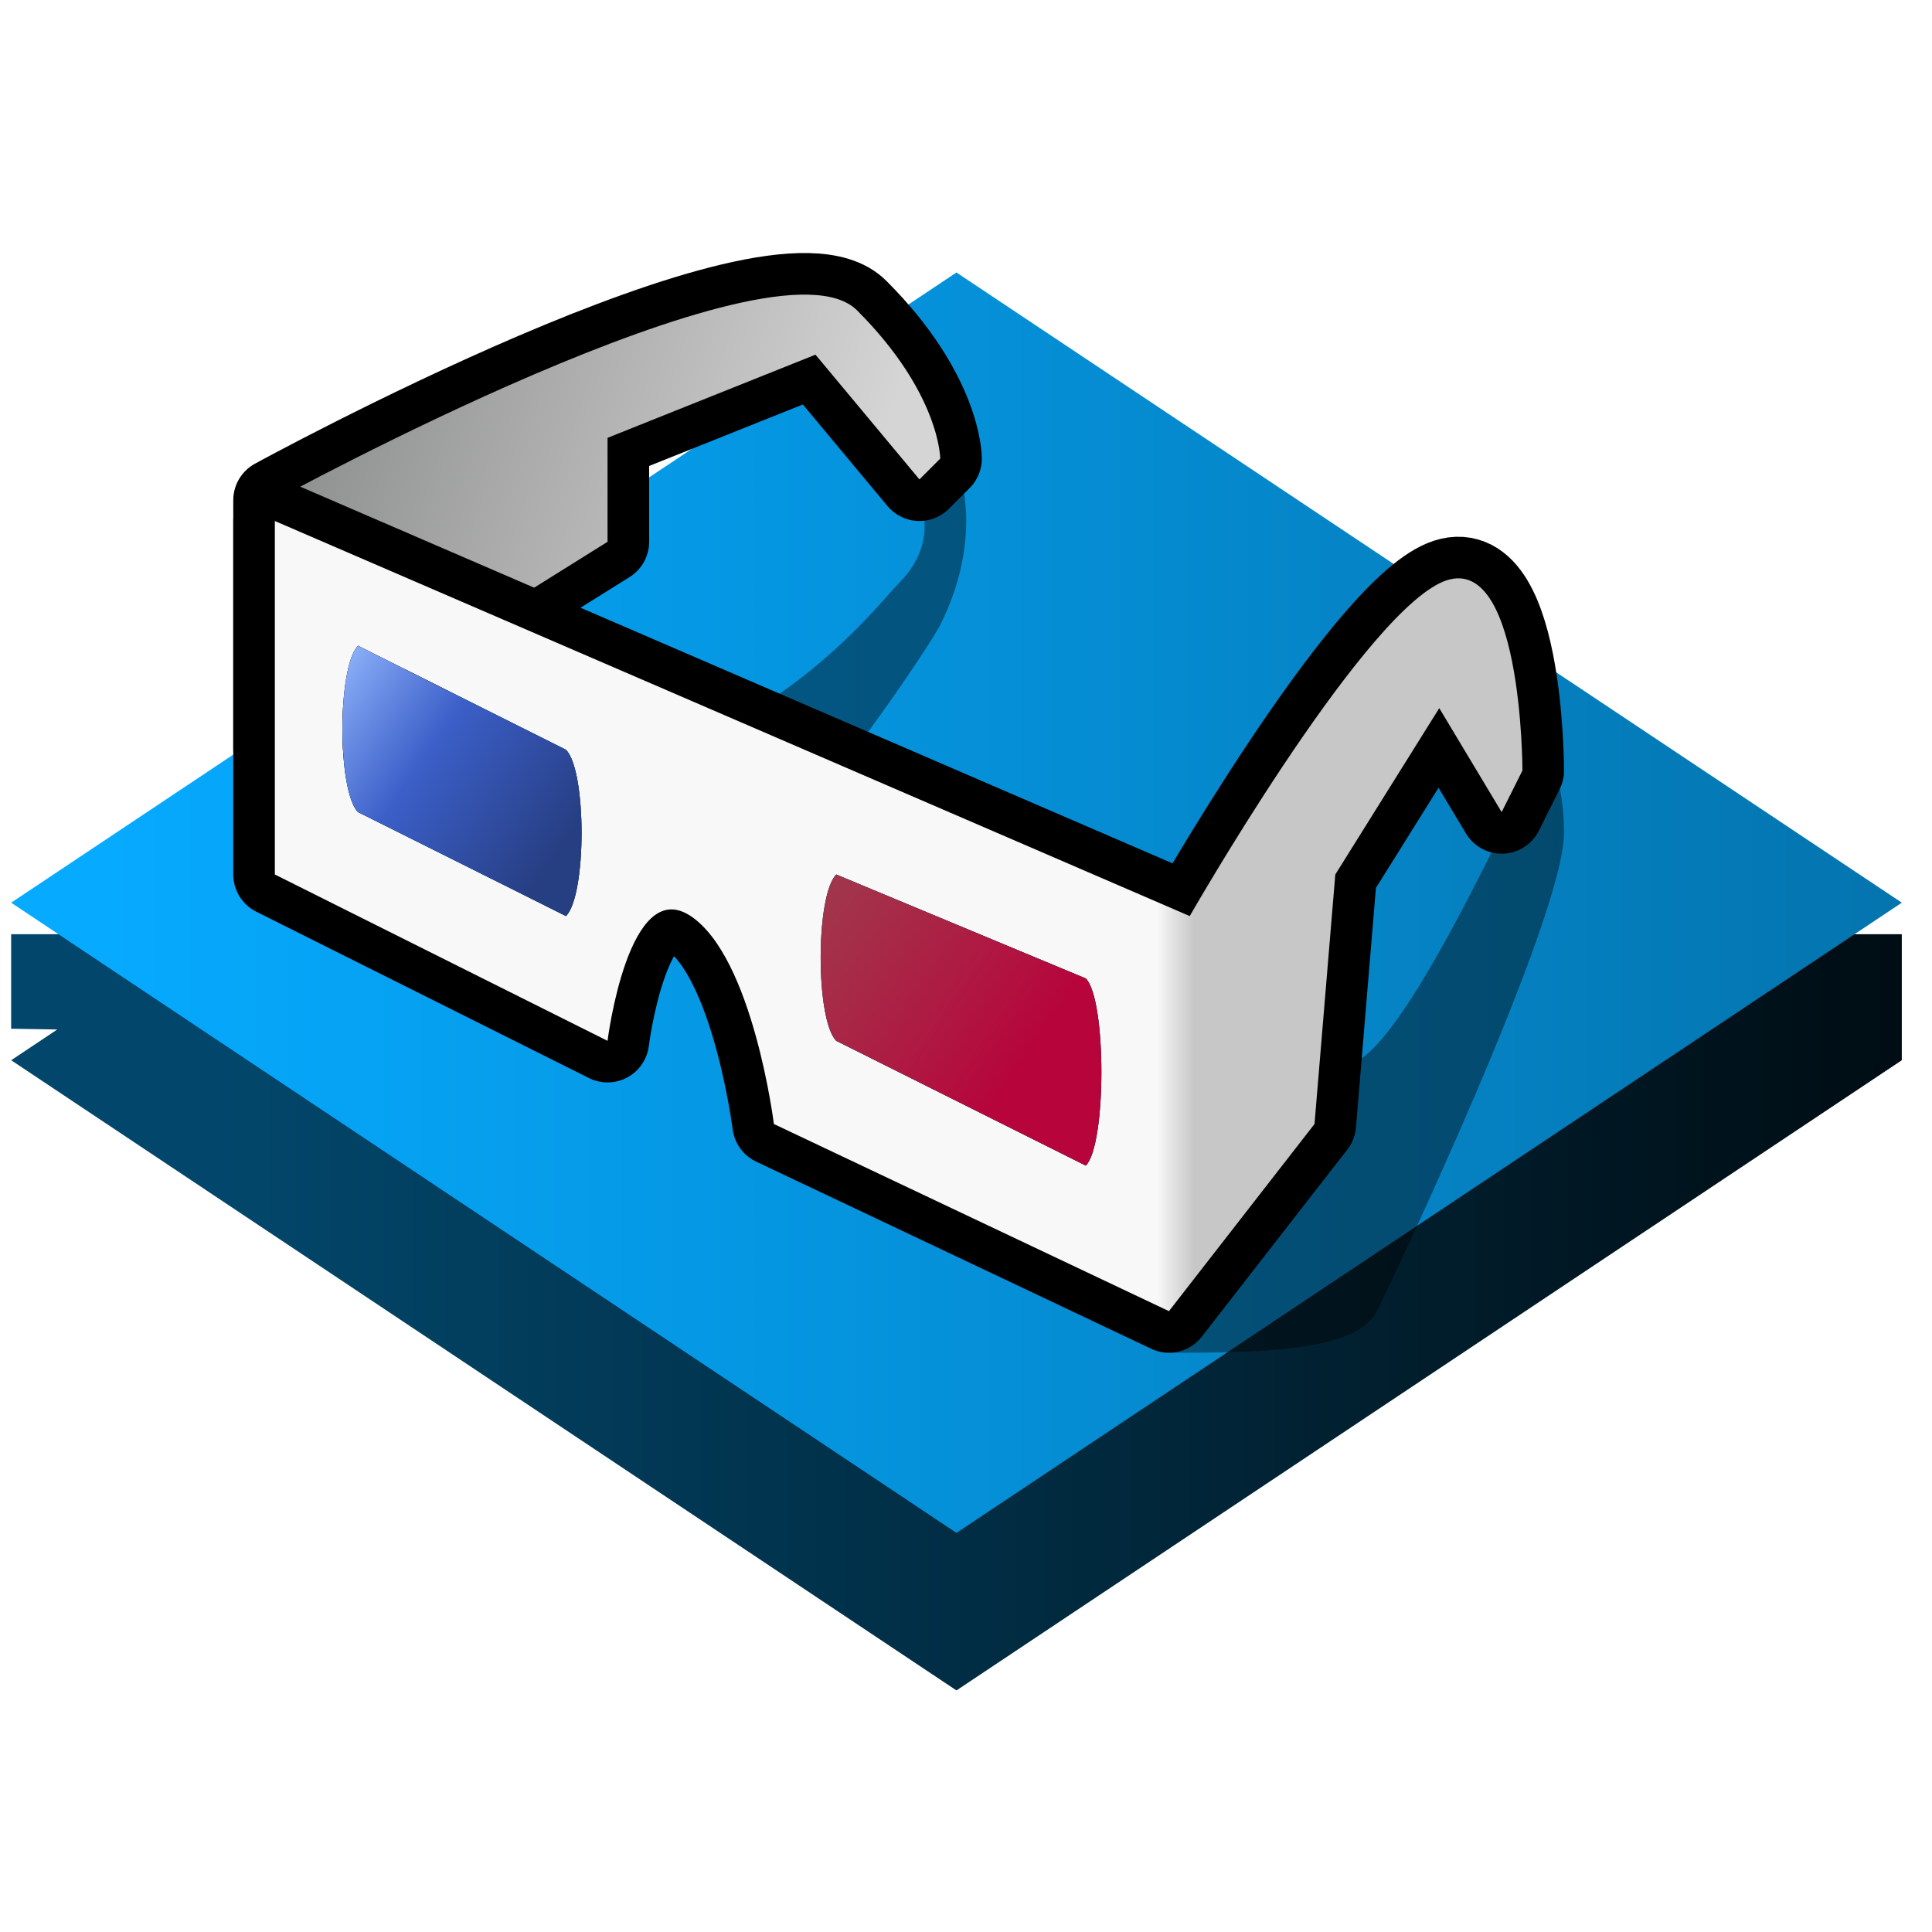
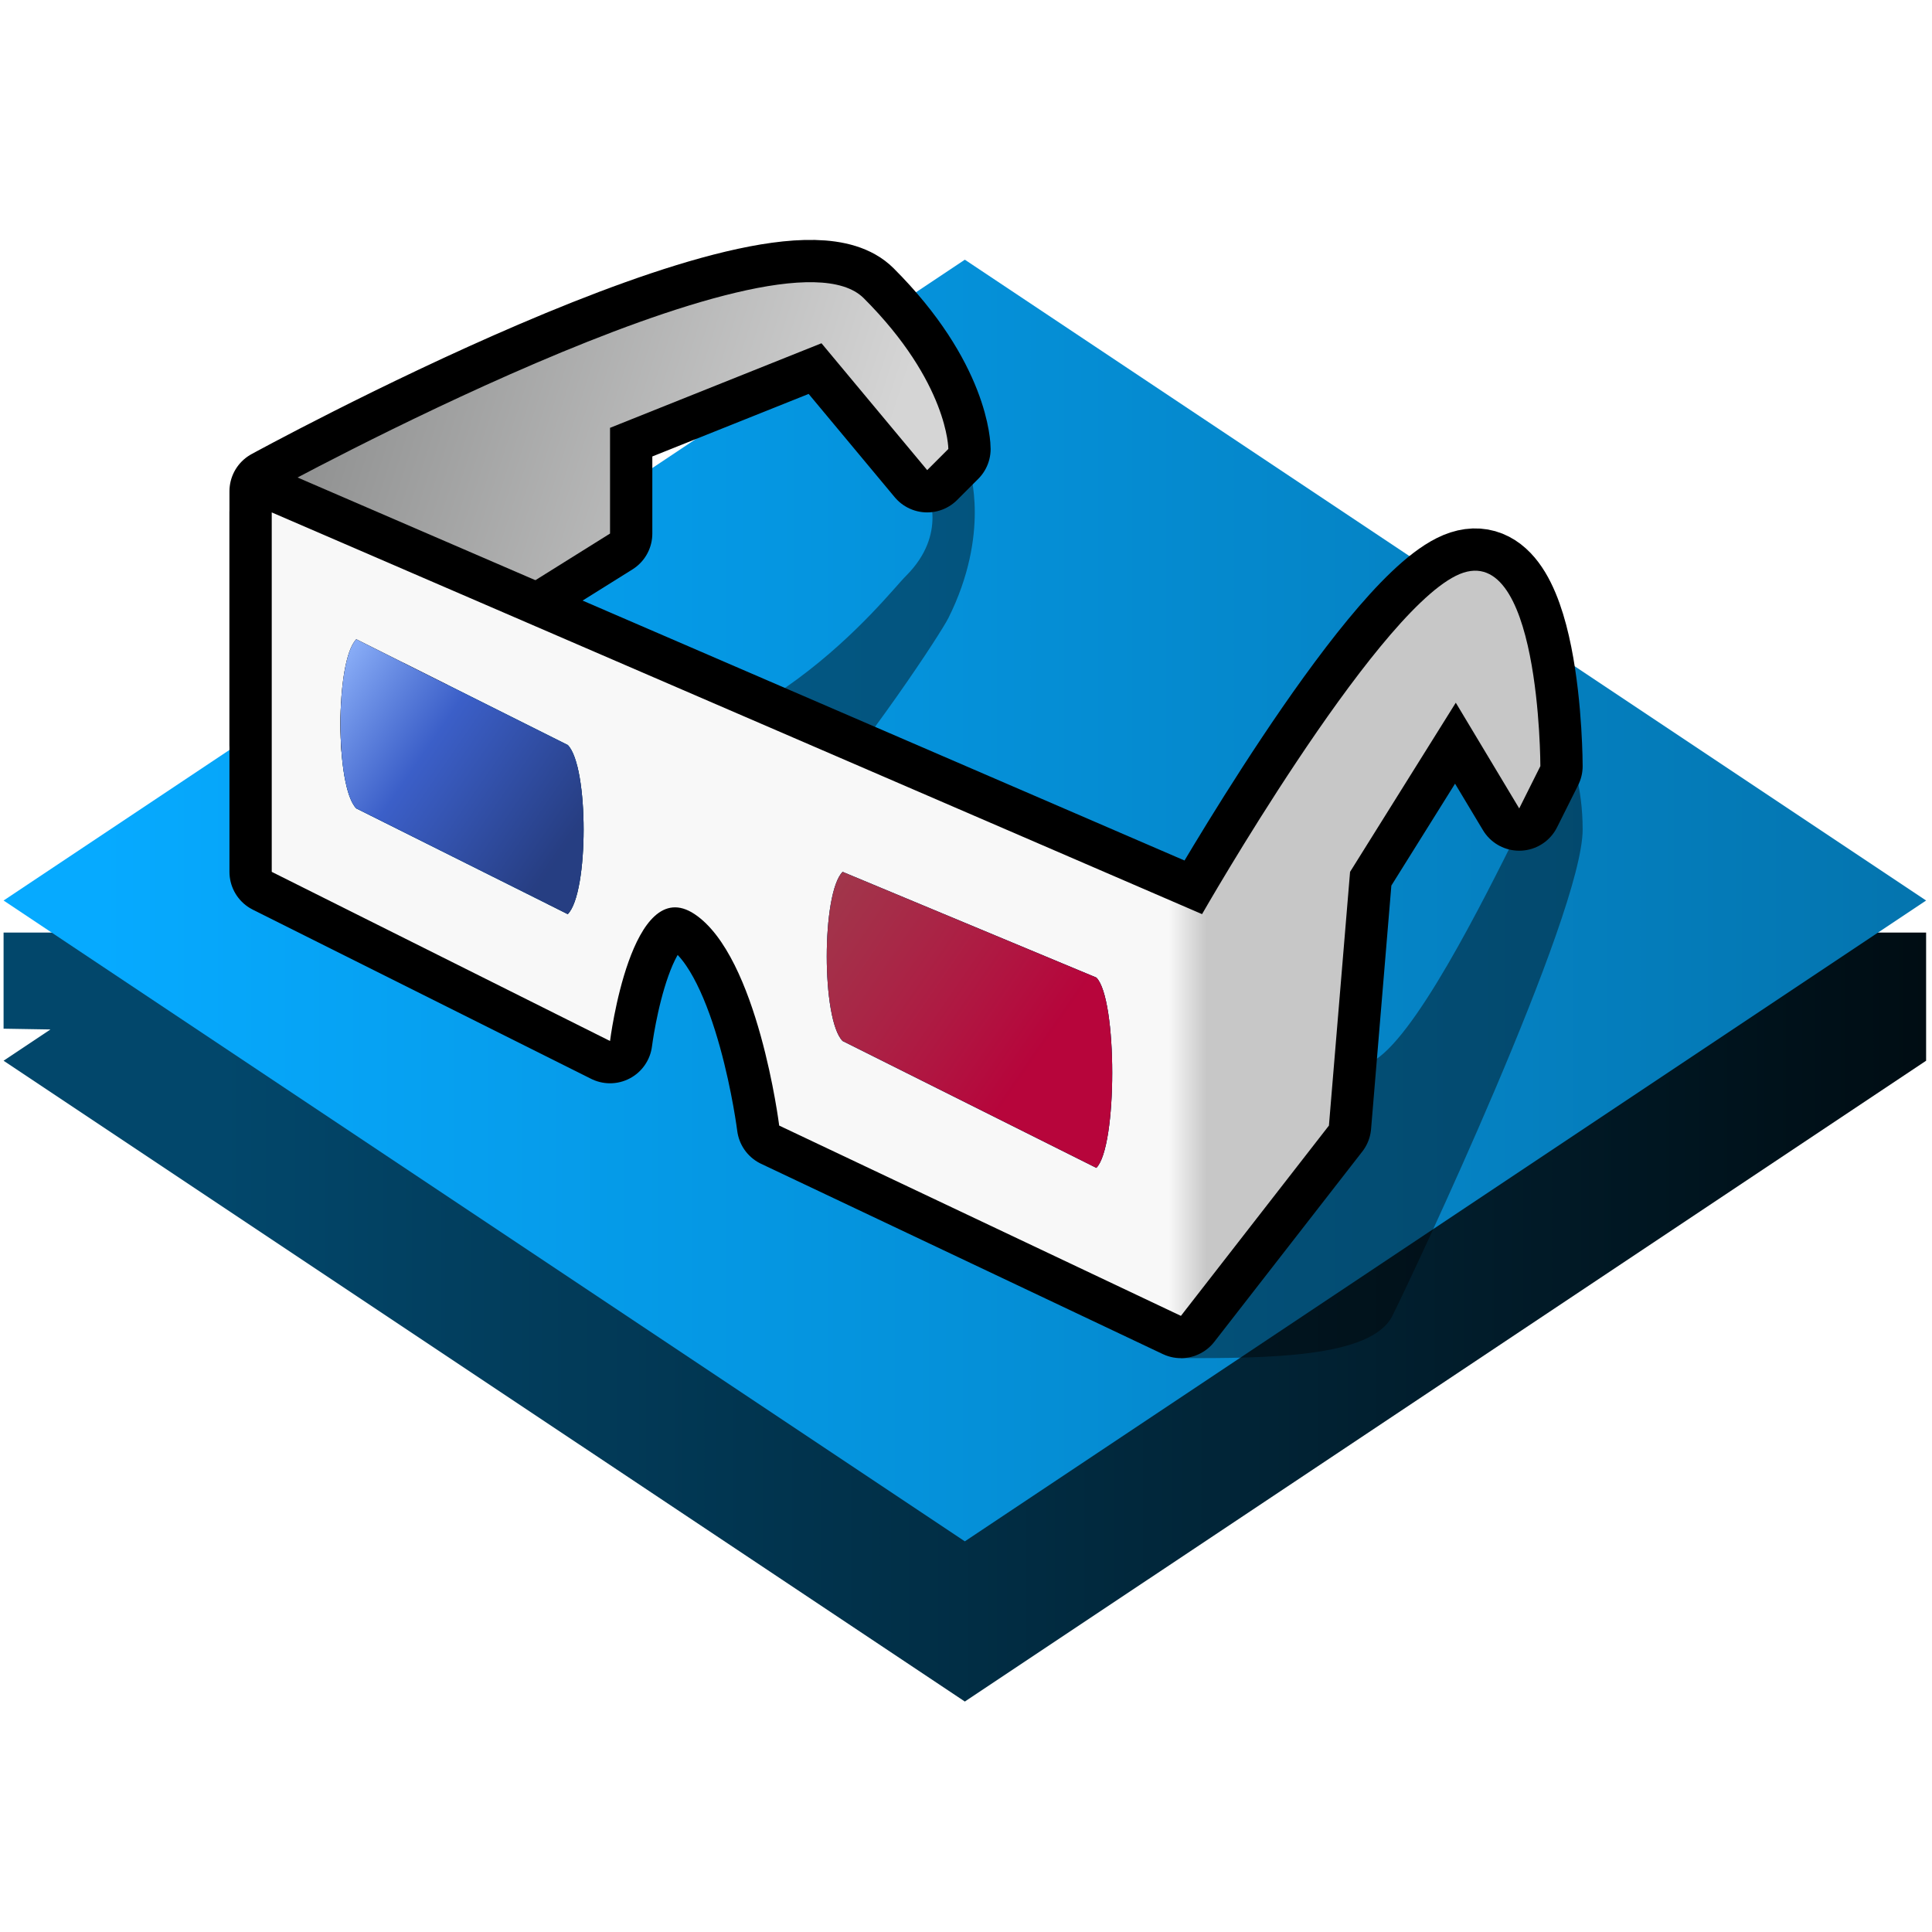
- <svg xmlns="http://www.w3.org/2000/svg" version="1.1" width="64" height="64" color-interpolation="linearRGB">
-   <g>
+ <svg xmlns="http://www.w3.org/2000/svg" version="1.1" width="28" height="28" color-interpolation="linearRGB" id="svg56">
+   <defs id="defs60" />
+   <g id="g54" transform="matrix(0.4448773,0,0,0.4448773,-0.1123243,-0.2519567)">
    <linearGradient id="gradient0" gradientUnits="userSpaceOnUse" x1="-64" y1="-64" x2="64" y2="-64">
-       <stop offset="0.581" stop-color="#02476b" />
-       <stop offset="1" stop-color="#00080c" />
+       <stop offset="0.581" stop-color="#02476b" id="stop2" />
+       <stop offset="1" stop-color="#00080c" id="stop4" />
    </linearGradient>
-     <path style="fill:url(#gradient0)" d="M4 24V27L60 28V24H4z            M32 8L4 28L32 48L60 28L32 8z" transform="matrix(1.1184,0,-0,1.0438,-4.1046,5.8951)" />
+     <path style="fill:url(#gradient0)" d="m 4,24 v 3 l 56,1 V 24 Z M 32,8 4,28 32,48 60,28 Z" transform="matrix(1.1184,0,0,1.0438,-4.1046,5.8951)" id="path7" />
    <linearGradient id="gradient1" gradientUnits="userSpaceOnUse" x1="-64" y1="-64" x2="64" y2="-64">
-       <stop offset="0.553" stop-color="#06aaff" />
-       <stop offset="1" stop-color="#0470a8" />
+       <stop offset="0.553" stop-color="#06aaff" id="stop9" />
+       <stop offset="1" stop-color="#0470a8" id="stop11" />
    </linearGradient>
-     <path style="fill:url(#gradient1)" d="M32 4L4 24L32 44L60 24L32 4z" transform="matrix(1.1184,0,0,1.0438,-4.1046,4.8513)" />
-     <path style="fill:#010101; fill-opacity:0.42" d="M45 57C49 57 54 57 55 55C56 53 64 36 64 32C64 28 62 26 62 26L60 28C60 28 62 30 61.01 31.94C59.27 35.44 56 42 54 43C52 44 48 44 48 44L45 57z            M15 29C25 29 30.99 21 32 20C34 18 33 16 33 16L35 15C35 15 36 18 34 22C33.25 23.47 21 42 15 40V29z" transform="matrix(0.6888,0,0,0.6888,7.7273,5.5494)" />
-     <path style="fill:none; stroke:#000000; stroke-width:4; stroke-linecap:round; stroke-linejoin:round" d="M2 16C2 16 26 2.87 30 6.87C34 10.87 34 14 34 14L33 15L28 9L18 13V18L2 28V16z" transform="matrix(0.6888,0,0,0.6888,7.7273,5.5494)" />
+     <path style="fill:url(#gradient1)" d="M 32,4 4,24 32,44 60,24 Z" transform="matrix(1.1184,0,0,1.0438,-4.1046,4.8513)" id="path14" />
+     <path style="fill:#010101;fill-opacity:0.42" d="m 45,57 c 4,0 9,0 10,-2 1,-2 9,-19 9,-23 0,-4 -2,-6 -2,-6 l -2,2 c 0,0 2,2 1.01,3.94 C 59.27,35.44 56,42 54,43 c -2,1 -6,1 -6,1 z M 15,29 c 10,0 15.99,-8 17,-9 2,-2 1,-4 1,-4 l 2,-1 c 0,0 1,3 -1,7 -0.75,1.47 -13,20 -19,18 z" transform="matrix(0.6888,0,0,0.6888,7.7273,5.5494)" id="path16" />
+     <path style="fill:none;stroke:#000000;stroke-width:4;stroke-linecap:round;stroke-linejoin:round" d="m 2,16 c 0,0 24,-13.13 28,-9.13 4,4 4,7.13 4,7.13 l -1,1 -5,-6 -10,4 v 5 L 2,28 Z" transform="matrix(0.6888,0,0,0.6888,7.7273,5.5494)" id="path18" />
    <linearGradient id="gradient2" gradientUnits="userSpaceOnUse" x1="18.37" y1="-30.82" x2="42.89" y2="-22.94">
-       <stop offset="0" stop-color="#919292" />
-       <stop offset="1" stop-color="#d5d5d5" />
+       <stop offset="0" stop-color="#919292" id="stop20" />
+       <stop offset="1" stop-color="#d5d5d5" id="stop22" />
    </linearGradient>
-     <path style="fill:url(#gradient2)" d="M2 16C2 16 26 2.87 30 6.87C34 10.87 34 14 34 14L33 15L28 9L18 13V18L2 28V16z" transform="matrix(0.6888,0,0,0.6888,7.7273,5.5494)" />
-     <path style="fill:none; stroke:#000000; stroke-width:4; stroke-linecap:round; stroke-linejoin:round" d="M46 36C46 36 54 22 58 20C62 18 62 29 62 29L61 31L58 26L53 34L52 46L45 55L26 46C26 46 25 38 22 36C19 34 18 42 18 42L2 34V17L46 36z" transform="matrix(0.6888,0,0,0.6888,7.7273,5.5494)" />
+     <path style="fill:url(#gradient2)" d="m 2,16 c 0,0 24,-13.13 28,-9.13 4,4 4,7.13 4,7.13 l -1,1 -5,-6 -10,4 v 5 L 2,28 Z" transform="matrix(0.6888,0,0,0.6888,7.7273,5.5494)" id="path25" />
+     <path style="fill:none;stroke:#000000;stroke-width:4;stroke-linecap:round;stroke-linejoin:round" d="m 46,36 c 0,0 8,-14 12,-16 4,-2 4,9 4,9 l -1,2 -3,-5 -5,8 -1,12 -7,9 -19,-9 c 0,0 -1,-8 -4,-10 -3,-2 -4,6 -4,6 L 2,34 V 17 Z" transform="matrix(0.6888,0,0,0.6888,7.7273,5.5494)" id="path27" />
    <linearGradient id="gradient3" gradientUnits="userSpaceOnUse" x1="40" y1="-23" x2="52" y2="-23">
-       <stop offset="0.369" stop-color="#f8f8f8" />
-       <stop offset="0.518" stop-color="#c7c7c7" />
+       <stop offset="0.369" stop-color="#f8f8f8" id="stop29" />
+       <stop offset="0.518" stop-color="#c7c7c7" id="stop31" />
    </linearGradient>
-     <path style="fill:url(#gradient3)" d="M46 36C46 36 54 22 58 20C62 18 62 29 62 29L61 31L58 26L53 34L52 46L45 55L26 46C26 46 25 38 22 36C19 34 18 42 18 42L2 34V17L46 36z            M29 34C28 35 28 41 29 42L41 48C42 47 42 40 41 39L29 34z            M6 23C5 24 5 30 6 31L16 36C17 35 17 29 16 28L6 23z" transform="matrix(0.6888,0,0,0.6888,7.7273,5.5494)" />
-     <path style="fill:#000000" d="M6 23C5 24 5 30 6 31L16 36C17 35 17 29 16 28L6 23z            M29 34C28 35 28 41 29 42L41 48C42 47 42 40 41 39L29 34z" transform="matrix(0.6888,0,0,0.6888,7.7273,5.5494)" />
+     <path style="fill:url(#gradient3)" d="m 46,36 c 0,0 8,-14 12,-16 4,-2 4,9 4,9 l -1,2 -3,-5 -5,8 -1,12 -7,9 -19,-9 c 0,0 -1,-8 -4,-10 -3,-2 -4,6 -4,6 L 2,34 V 17 Z M 29,34 c -1,1 -1,7 0,8 l 12,6 c 1,-1 1,-8 0,-9 z M 6,23 c -1,1 -1,7 0,8 l 10,5 c 1,-1 1,-7 0,-8 z" transform="matrix(0.6888,0,0,0.6888,7.7273,5.5494)" id="path34" />
+     <path style="fill:#000000" d="m 6,23 c -1,1 -1,7 0,8 l 10,5 c 1,-1 1,-7 0,-8 z m 23,11 c -1,1 -1,7 0,8 l 12,6 c 1,-1 1,-8 0,-9 z" transform="matrix(0.6888,0,0,0.6888,7.7273,5.5494)" id="path36" />
    <linearGradient id="gradient4" gradientUnits="userSpaceOnUse" x1="19.13" y1="0.81" x2="31.86" y2="9.56">
-       <stop offset="0.051" stop-color="#97bbff" />
-       <stop offset="0.482" stop-color="#4168db" stop-opacity="0.914" />
-       <stop offset="1" stop-color="#4168db" stop-opacity="0.592" />
+       <stop offset="0.051" stop-color="#97bbff" id="stop38" />
+       <stop offset="0.482" stop-color="#4168db" stop-opacity="0.914" id="stop40" />
+       <stop offset="1" stop-color="#4168db" stop-opacity="0.592" id="stop42" />
    </linearGradient>
-     <path style="fill:url(#gradient4)" d="M6 23C5 24 5 30 6 31L16 36C17 35 17 29 16 28L6 23z" transform="matrix(0.6888,0,0,0.6888,7.7273,5.5494)" />
+     <path style="fill:url(#gradient4)" d="m 6,23 c -1,1 -1,7 0,8 l 10,5 c 1,-1 1,-7 0,-8 z" transform="matrix(0.6888,0,0,0.6888,7.7273,5.5494)" id="path45" />
    <linearGradient id="gradient5" gradientUnits="userSpaceOnUse" x1="79.6" y1="-48.49" x2="95.97" y2="-37.23">
-       <stop offset="0.051" stop-color="#f56a7d" stop-opacity="0.624" />
-       <stop offset="0.882" stop-color="#ea064c" stop-opacity="0.78" />
+       <stop offset="0.051" stop-color="#f56a7d" stop-opacity="0.624" id="stop47" />
+       <stop offset="0.882" stop-color="#ea064c" stop-opacity="0.78" id="stop49" />
    </linearGradient>
-     <path style="fill:url(#gradient5)" d="M29 34C28 35 28 41 29 42L41 48C42 47 42 40 41 39L29 34z" transform="matrix(0.6888,0,0,0.6888,7.7273,5.5494)" />
+     <path style="fill:url(#gradient5)" d="m 29,34 c -1,1 -1,7 0,8 l 12,6 c 1,-1 1,-8 0,-9 z" transform="matrix(0.6888,0,0,0.6888,7.7273,5.5494)" id="path52" />
  </g>
</svg>
